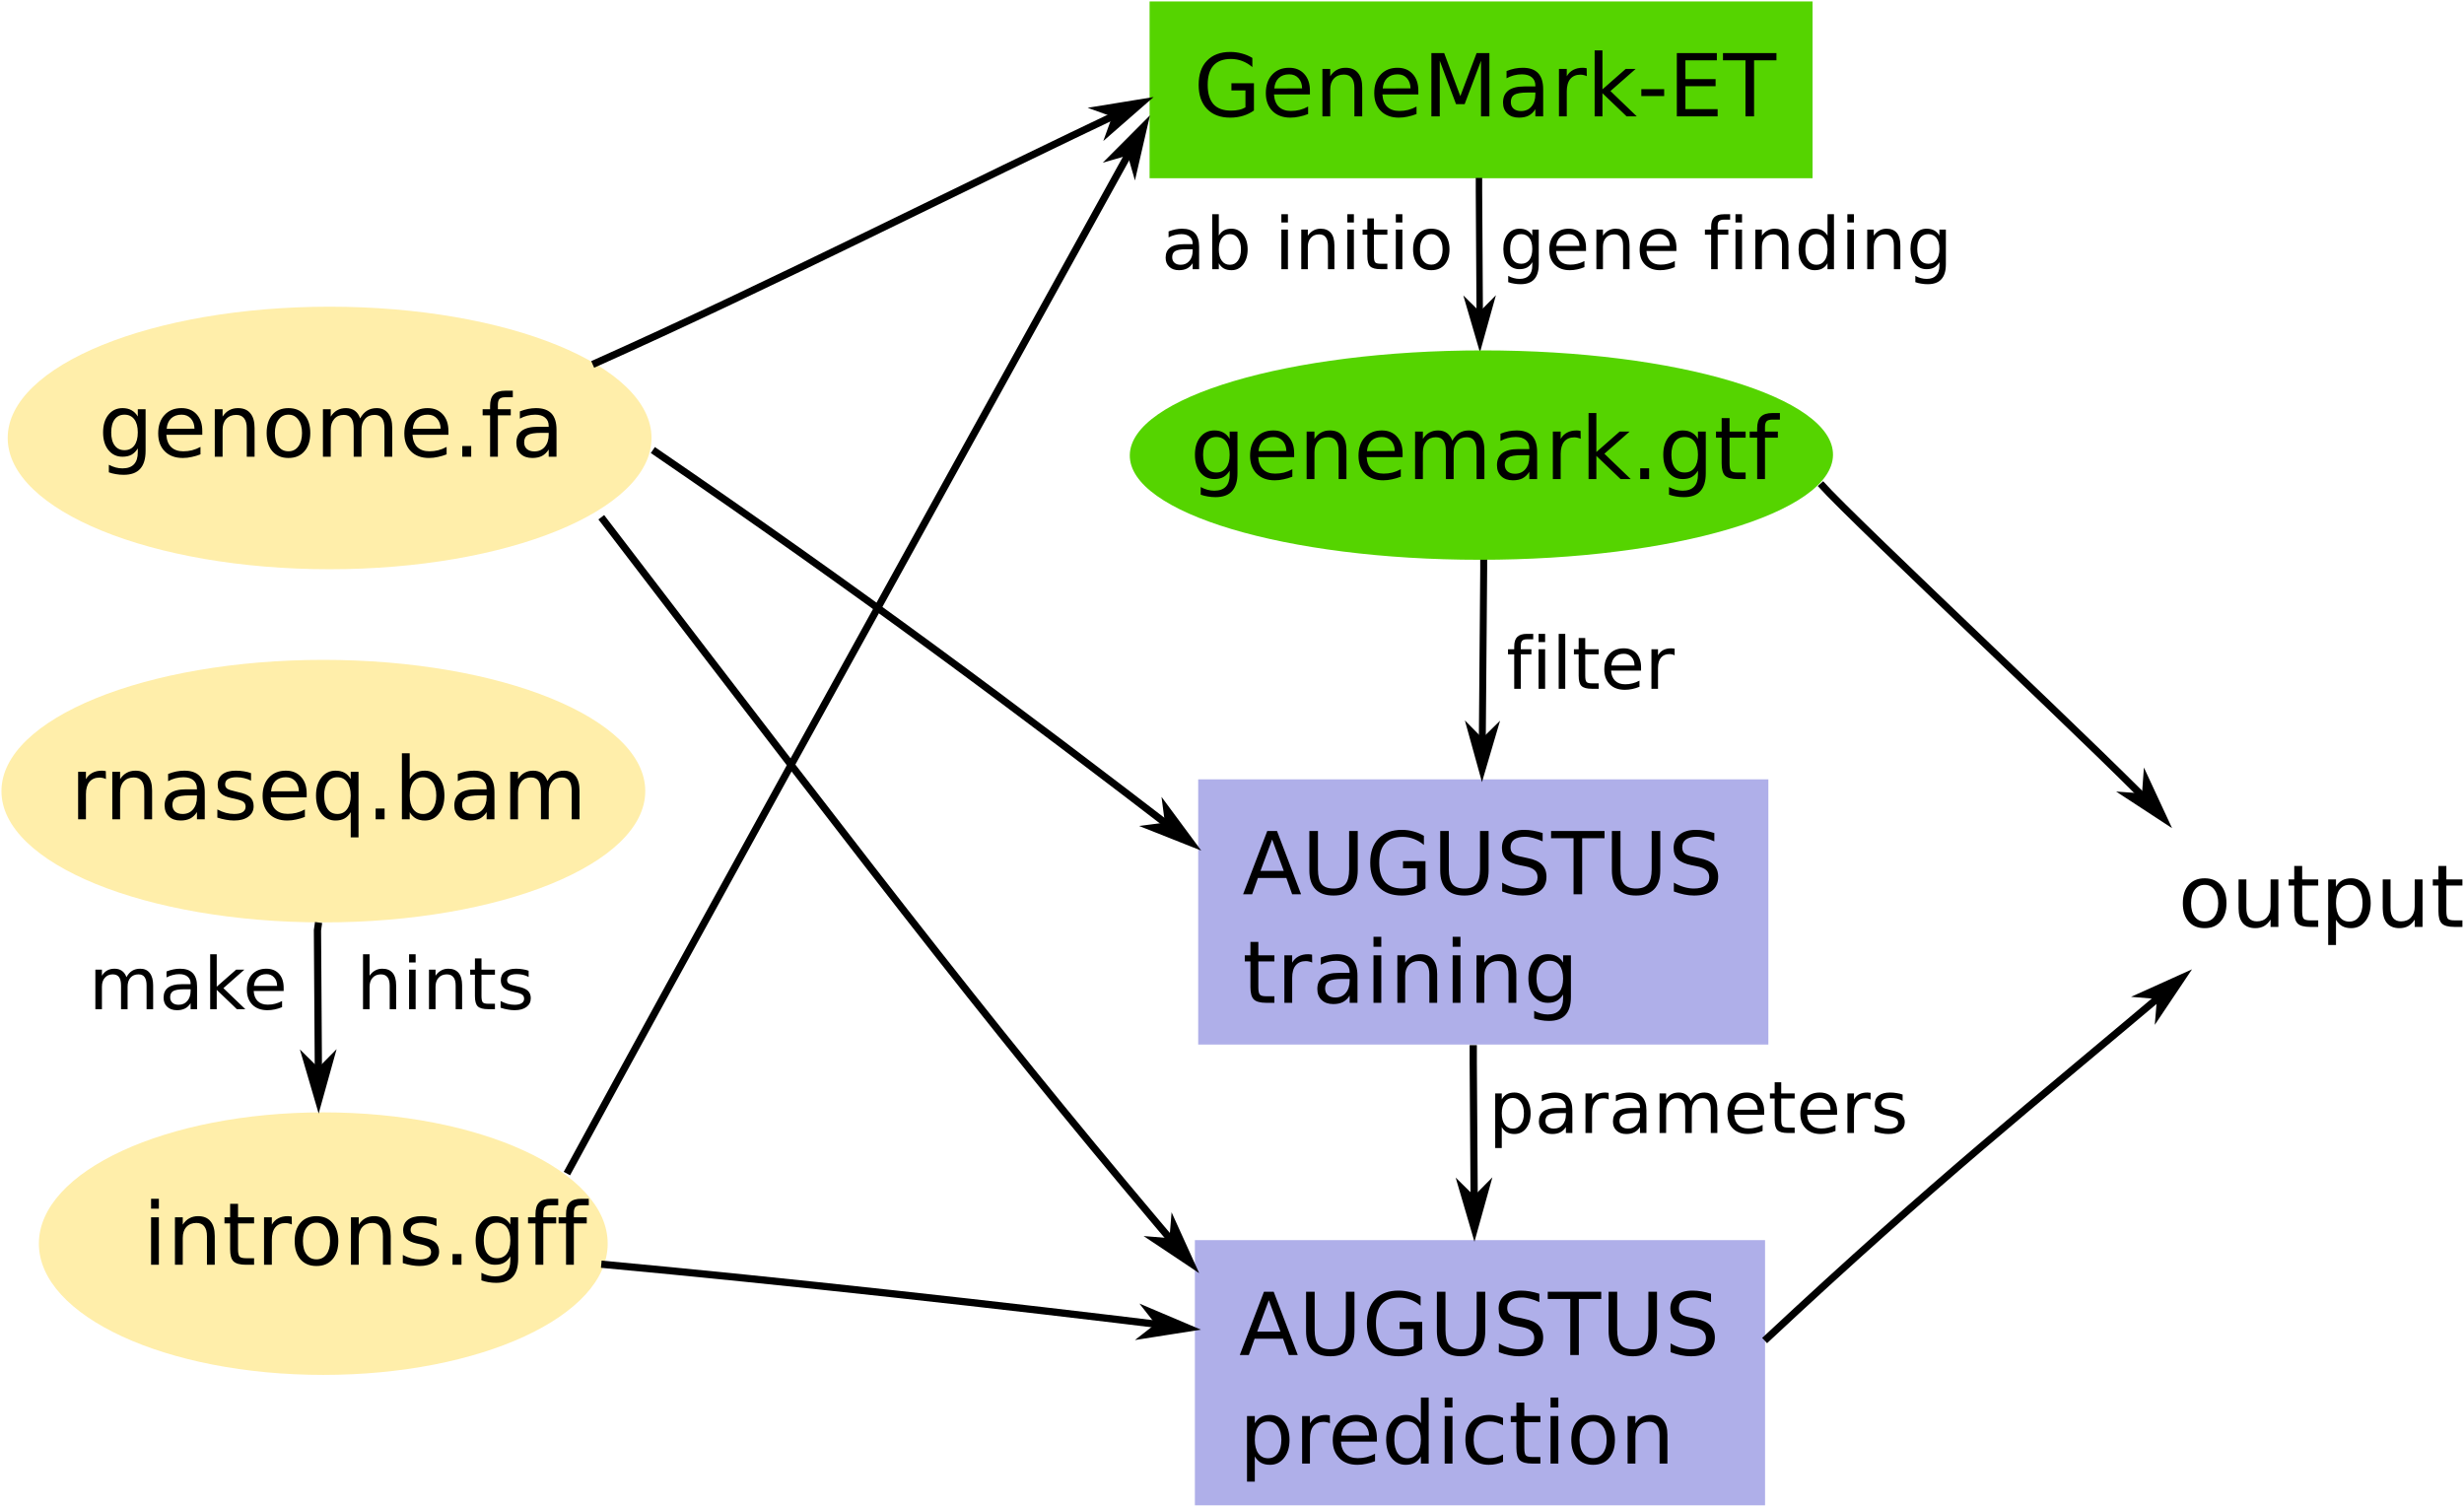
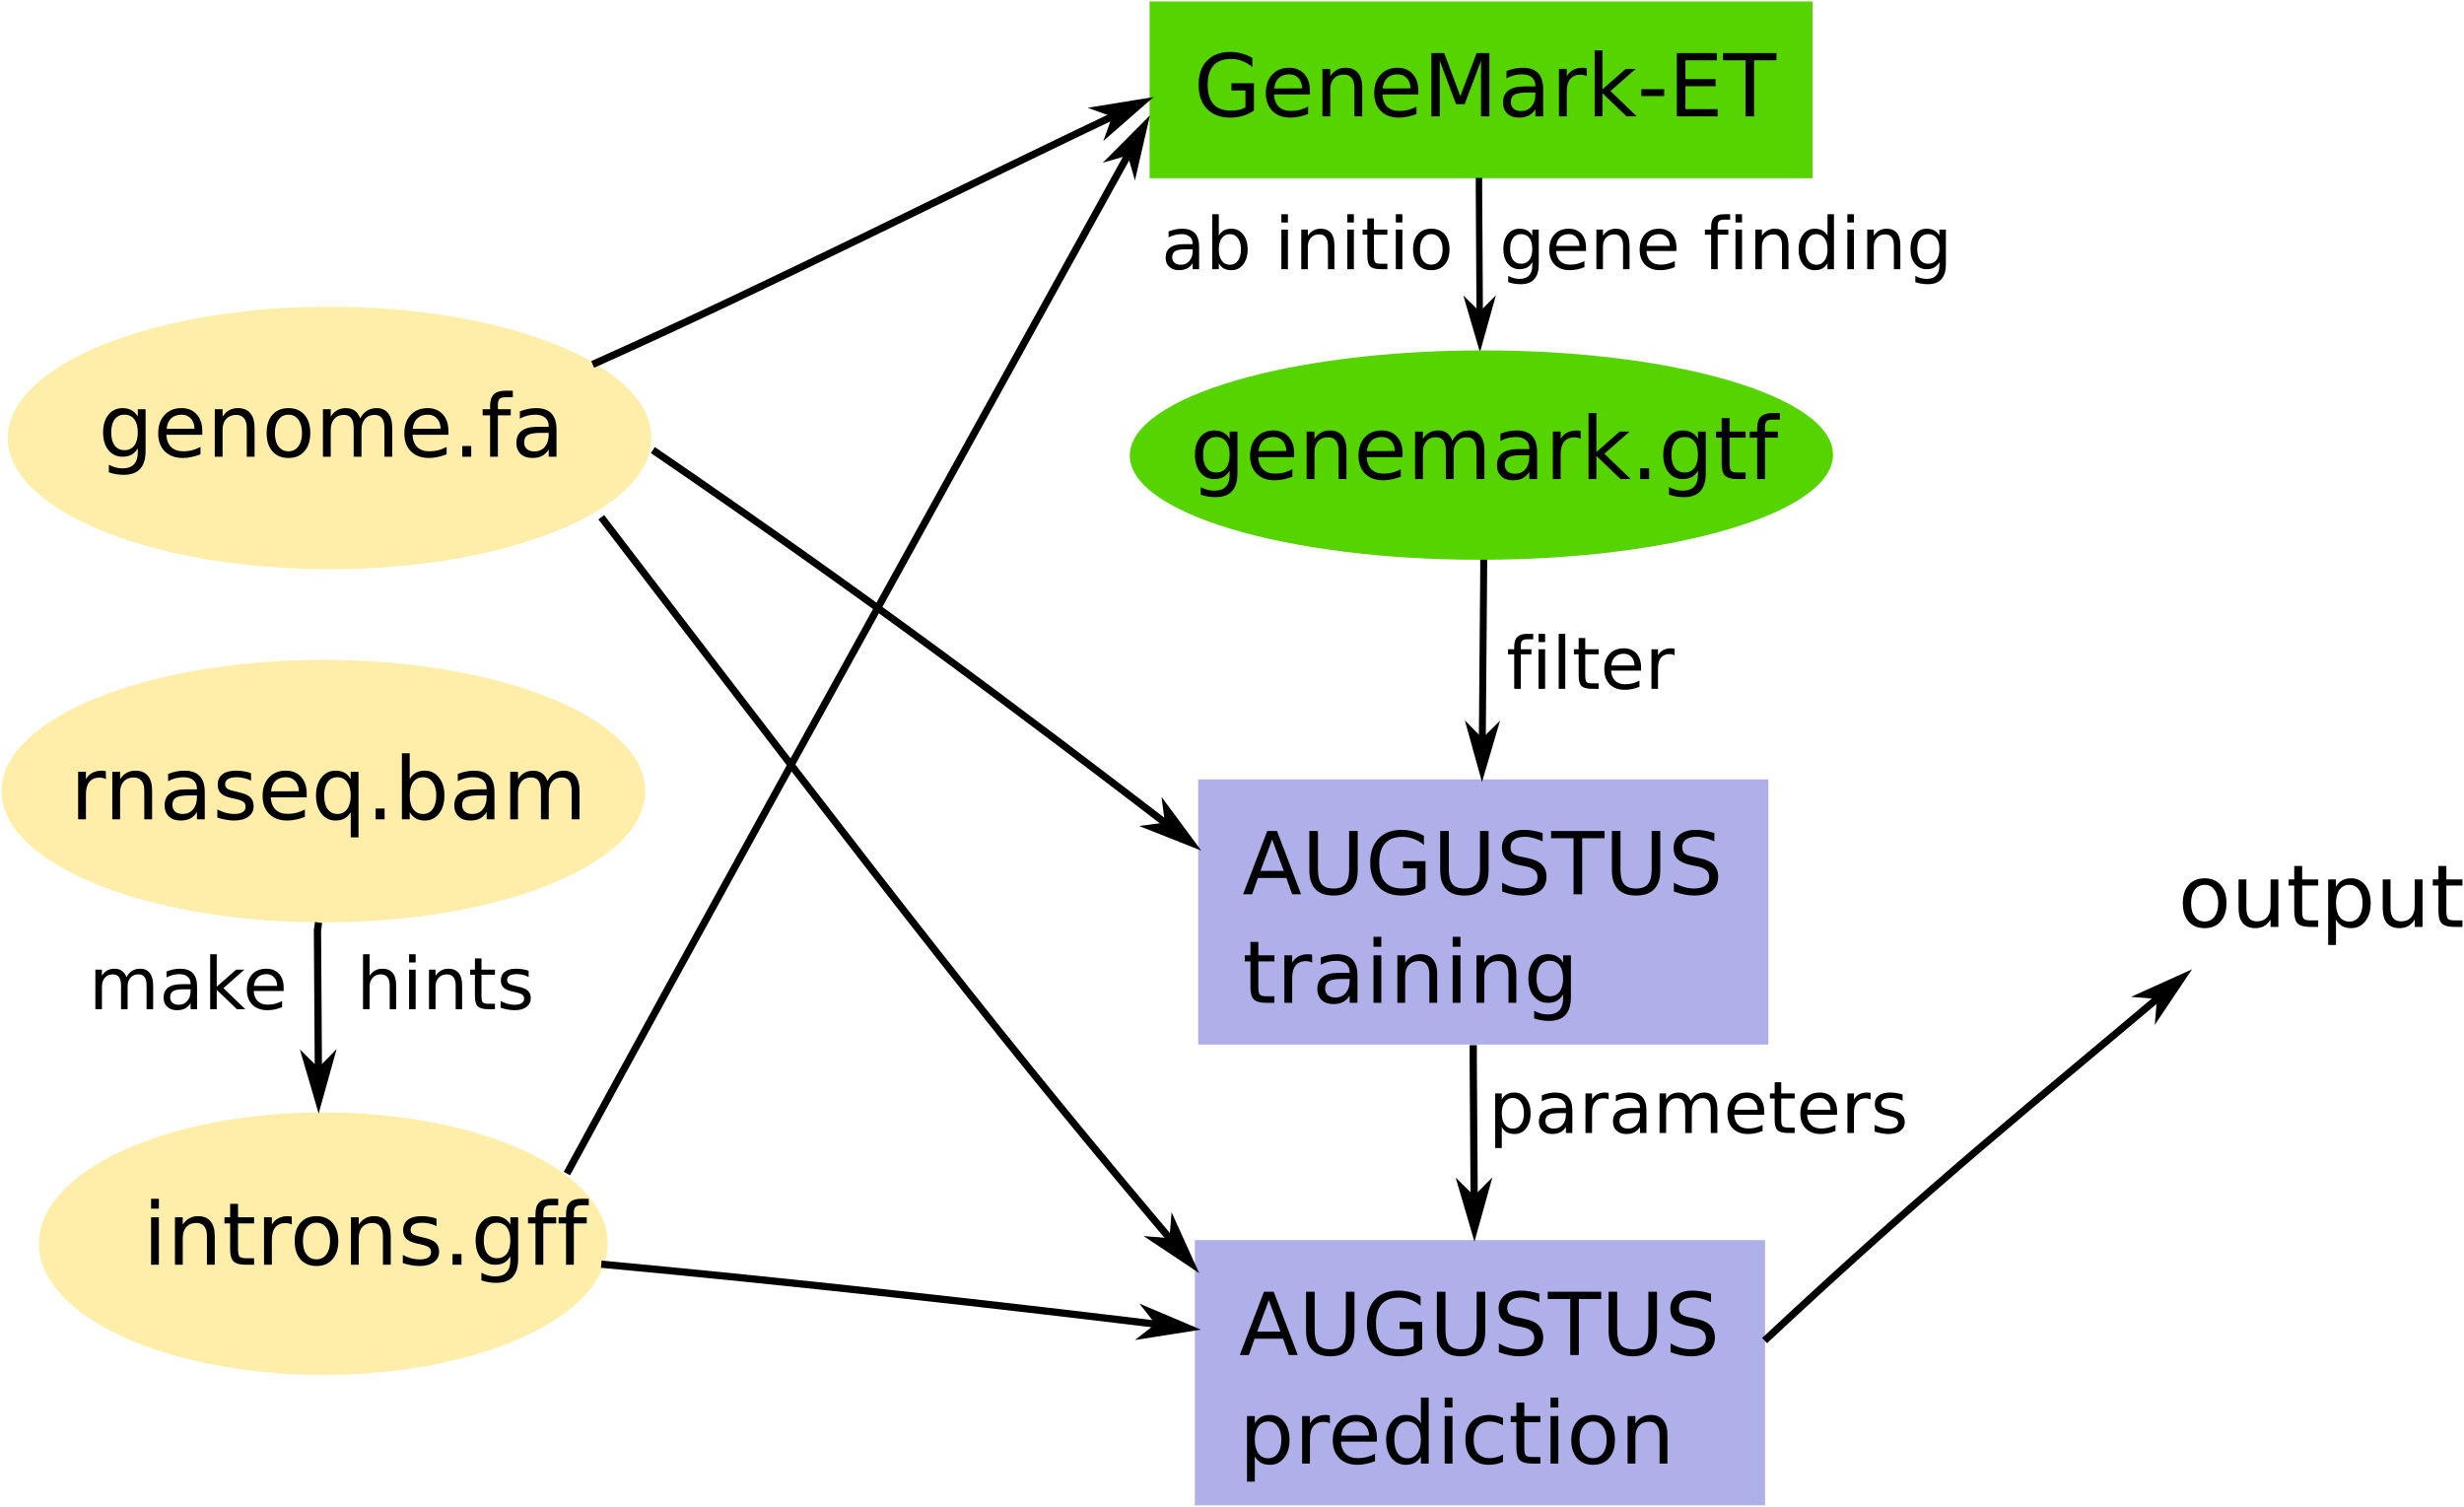
<svg xmlns="http://www.w3.org/2000/svg" width="340.557" height="208.253" id="svg2" version="1.1">
  <defs id="defs4">
    <marker orient="auto" refY="0" refX="0" id="Arrow2Mend" style="overflow:visible">
      <path id="path3862" style="fill-rule:evenodd;stroke-width:0.625;stroke-linejoin:round" d="M 8.719,4.034 -2.207,0.016 8.719,-4.002 c -1.745,2.372 -1.735,5.617 -6e-7,8.035 z" transform="scale(-0.6,-0.6)" />
    </marker>
    <marker orient="auto" refY="0" refX="0" id="Arrow1Mend" style="overflow:visible">
      <path id="path3844" d="M 0,0 5,-5 -12.5,0 5,5 0,0 z" style="fill-rule:evenodd;stroke:#000000;stroke-width:1pt" transform="matrix(-0.4,0,0,-0.4,-4,0)" />
    </marker>
    <marker orient="auto" refY="0" refX="0" id="Arrow1Lend" style="overflow:visible">
      <path id="path3838" d="M 0,0 5,-5 -12.5,0 5,5 0,0 z" style="fill-rule:evenodd;stroke:#000000;stroke-width:1pt" transform="matrix(-0.8,0,0,-0.8,-10,0)" />
    </marker>
    <marker orient="auto" refY="0" refX="0" id="Arrow1Mend-1" style="overflow:visible">
      <path id="path3844-1" d="M 0,0 5,-5 -12.5,0 5,5 0,0 z" style="fill-rule:evenodd;stroke:#000000;stroke-width:1pt" transform="matrix(-0.4,0,0,-0.4,-4,0)" />
    </marker>
    <marker orient="auto" refY="0" refX="0" id="Arrow1Mend-0" style="overflow:visible">
      <path id="path3844-4" d="M 0,0 5,-5 -12.5,0 5,5 0,0 z" style="fill-rule:evenodd;stroke:#000000;stroke-width:1pt" transform="matrix(-0.4,0,0,-0.4,-4,0)" />
    </marker>
    <marker orient="auto" refY="0" refX="0" id="Arrow1Mend-9" style="overflow:visible">
      <path id="path3844-7" d="M 0,0 5,-5 -12.5,0 5,5 0,0 z" style="fill-rule:evenodd;stroke:#000000;stroke-width:1pt" transform="matrix(-0.4,0,0,-0.4,-4,0)" />
    </marker>
    <marker orient="auto" refY="0" refX="0" id="Arrow1Mend-9-0" style="overflow:visible">
      <path id="path3844-7-3" d="M 0,0 5,-5 -12.5,0 5,5 0,0 z" style="fill-rule:evenodd;stroke:#000000;stroke-width:1pt" transform="matrix(-0.4,0,0,-0.4,-4,0)" />
    </marker>
    <marker orient="auto" refY="0" refX="0" id="Arrow1Mend-9-1" style="overflow:visible">
      <path id="path3844-7-7" d="M 0,0 5,-5 -12.5,0 5,5 0,0 z" style="fill-rule:evenodd;stroke:#000000;stroke-width:1pt" transform="matrix(-0.4,0,0,-0.4,-4,0)" />
    </marker>
    <marker orient="auto" refY="0" refX="0" id="Arrow1Mend-9-3" style="overflow:visible">
      <path id="path3844-7-2" d="M 0,0 5,-5 -12.5,0 5,5 0,0 z" style="fill-rule:evenodd;stroke:#000000;stroke-width:1pt" transform="matrix(-0.4,0,0,-0.4,-4,0)" />
    </marker>
    <marker orient="auto" refY="0" refX="0" id="Arrow1Mend-9-02" style="overflow:visible">
      <path id="path3844-7-9" d="M 0,0 5,-5 -12.5,0 5,5 0,0 z" style="fill-rule:evenodd;stroke:#000000;stroke-width:1pt" transform="matrix(-0.4,0,0,-0.4,-4,0)" />
    </marker>
    <marker orient="auto" refY="0" refX="0" id="Arrow1Mend-9-19" style="overflow:visible">
      <path id="path3844-7-0" d="M 0,0 5,-5 -12.5,0 5,5 0,0 z" style="fill-rule:evenodd;stroke:#000000;stroke-width:1pt" transform="matrix(-0.4,0,0,-0.4,-4,0)" />
    </marker>
    <marker orient="auto" refY="0" refX="0" id="Arrow1Mend-9-03" style="overflow:visible">
      <path id="path3844-7-4" d="M 0,0 5,-5 -12.5,0 5,5 0,0 z" style="fill-rule:evenodd;stroke:#000000;stroke-width:1pt" transform="matrix(-0.4,0,0,-0.4,-4,0)" />
    </marker>
  </defs>
  <g id="layer1" transform="translate(-193.5921,-62.53125)">
    <path style="fill:#000000;fill-opacity:0" id="path2990" d="m 230.235,121.057 c 0,14.075 -24.851,25.486 -55.507,25.486 -30.656,0 -55.507,-11.41 -55.507,-25.486 0,-14.075 24.851,-25.486 55.507,-25.486 30.656,0 55.507,11.41 55.507,25.486 z" transform="matrix(0.9182879,0,0,0.7627118,237.8977,33.8655)" />
    <path style="fill:#ffeeaa;fill-opacity:1" id="path2990-1" d="m 230.235,121.057 c 0,14.075 -24.851,25.486 -55.507,25.486 -30.656,0 -55.507,-11.41 -55.507,-25.486 0,-14.075 24.851,-25.486 55.507,-25.486 30.656,0 55.507,11.41 55.507,25.486 z" transform="matrix(0.8015564,0,0,0.7118644,98.22979,85.6986)" />
    <text xml:space="preserve" style="font-size:12px;font-style:normal;font-weight:normal;line-height:125%;letter-spacing:0px;word-spacing:0px;fill:#000000;fill-opacity:1;stroke:none;font-family:Bitstream Vera Sans" x="203.295" y="175.762" id="text2994-4">
      <tspan id="tspan2996-1" x="203.295" y="175.762">rnaseq.bam</tspan>
    </text>
    <path style="fill:#ffeeaa;fill-opacity:1" id="path2990-1-9" d="m 230.235,121.057 c 0,14.075 -24.851,25.486 -55.507,25.486 -30.656,0 -55.507,-11.41 -55.507,-25.486 0,-14.075 24.851,-25.486 55.507,-25.486 30.656,0 55.507,11.41 55.507,25.486 z" transform="matrix(0.7081712,0,0,0.7118644,114.5369,148.24)" />
    <text xml:space="preserve" style="font-size:12px;font-style:normal;font-weight:normal;line-height:125%;letter-spacing:0px;word-spacing:0px;fill:#000000;fill-opacity:1;stroke:none;font-family:Bitstream Vera Sans" x="213.347" y="237.335" id="text2994-4-1">
      <tspan id="tspan2996-1-2" x="213.347" y="237.335">introns.gff</tspan>
    </text>
    <rect style="fill:#55d400;fill-opacity:1" id="rect4461" width="91.632" height="24.435" x="352.48" y="62.731" />
    <text xml:space="preserve" style="font-size:12px;font-style:normal;font-weight:normal;line-height:125%;letter-spacing:0px;word-spacing:0px;fill:#000000;fill-opacity:1;stroke:none;font-family:Bitstream Vera Sans" x="358.589" y="78.614" id="text4463">
      <tspan id="tspan4465" x="358.589" y="78.614">GeneMark-ET</tspan>
    </text>
    <rect style="fill:#afafe9;fill-opacity:1" id="rect4461-8" width="78.804" height="36.653" x="359.199" y="170.247" />
    <text xml:space="preserve" style="font-size:12px;font-style:normal;font-weight:normal;line-height:125%;letter-spacing:0px;word-spacing:0px;fill:#000000;fill-opacity:1;stroke:none;font-family:Bitstream Vera Sans" x="365.308" y="186.13" id="text4463-7">
      <tspan id="tspan4465-5" x="365.308" y="186.13">AUGUSTUS</tspan>
      <tspan x="365.308" y="201.13" id="tspan4508">training</tspan>
    </text>
    <rect style="fill:#afafe9;fill-opacity:1" id="rect4461-8-9" width="78.804" height="36.653" x="358.741" y="233.931" />
    <text xml:space="preserve" style="font-size:12px;font-style:normal;font-weight:normal;line-height:125%;letter-spacing:0px;word-spacing:0px;fill:#000000;fill-opacity:1;stroke:none;font-family:Bitstream Vera Sans" x="364.85" y="249.814" id="text4463-7-2">
      <tspan id="tspan4465-5-0" x="364.85" y="249.814">AUGUSTUS</tspan>
      <tspan x="364.85" y="264.814" id="tspan4508-9">prediction</tspan>
    </text>
    <text xml:space="preserve" style="font-size:12px;font-style:normal;font-weight:normal;line-height:125%;letter-spacing:0px;word-spacing:0px;fill:#000000;fill-opacity:1;stroke:none;font-family:Bitstream Vera Sans" x="494.633" y="190.641" id="text4537">
      <tspan id="tspan4539" x="494.633" y="190.641">output</tspan>
    </text>
    <flowRoot xml:space="preserve" id="flowRoot4541" style="font-size:24px;font-style:normal;font-weight:normal;line-height:125%;letter-spacing:0px;word-spacing:0px;fill:#000000;fill-opacity:1;stroke:none;font-family:Bitstream Vera Sans">
      <flowRegion id="flowRegion4543">
        <rect id="rect4545" width="72.695" height="50.092" x="510.698" y="140.924" />
      </flowRegion>
      <flowPara id="flowPara4547" />
    </flowRoot>
    <path style="fill:#ffeeaa;fill-opacity:1" id="path2990-1-94" d="m 230.235,121.057 c 0,14.075 -24.851,25.486 -55.507,25.486 -30.656,0 -55.507,-11.41 -55.507,-25.486 0,-14.075 24.851,-25.486 55.507,-25.486 30.656,0 55.507,11.41 55.507,25.486 z" transform="matrix(0.8015564,0,0,0.7118644,99.09371,36.88715)" />
    <text xml:space="preserve" style="font-size:12px;font-style:normal;font-weight:normal;line-height:125%;letter-spacing:0px;word-spacing:0px;fill:#000000;fill-opacity:1;stroke:none;font-family:Bitstream Vera Sans" x="133.908" y="142.223" id="text2994-4-0">
      <tspan id="tspan2996-1-8" x="133.908" y="142.223" />
    </text>
    <text xml:space="preserve" style="font-size:12px;font-style:normal;font-weight:normal;line-height:125%;letter-spacing:0px;word-spacing:0px;fill:#000000;fill-opacity:1;stroke:none;font-family:Bitstream Vera Sans" x="207.183" y="125.655" id="text4577">
      <tspan id="tspan4579" x="207.183" y="125.655">genome.fa</tspan>
    </text>
    <path style="fill:none;stroke:#000000;stroke-width:0.888px;stroke-linecap:butt;stroke-linejoin:miter;stroke-opacity:1;marker-mid:none;marker-end:url(#Arrow1Mend)" d="m 398.005,87.111 0,1.869 0.126,20.507" id="path4797" />
    <path style="fill:none;stroke:#000000;stroke-width:1px;stroke-linecap:butt;stroke-linejoin:miter;stroke-opacity:1;marker-mid:none;marker-end:url(#Arrow1Mend)" d="m 237.622,190.031 -0.153,1.069 0.153,23.366" id="path4797-0" />
    <path style="fill:none;stroke:#000000;stroke-width:0.958px;stroke-linecap:butt;stroke-linejoin:miter;stroke-opacity:1;marker-mid:none;marker-end:url(#Arrow1Mend)" d="m 398.658,139.521 0,1.673 -0.223,27.548" id="path4797-9" />
    <path style="fill:none;stroke:#000000;stroke-width:1px;stroke-linecap:butt;stroke-linejoin:miter;stroke-opacity:1;marker-mid:none;marker-end:url(#Arrow1Mend)" d="m 397.215,206.983 0,2.444 0.153,22.755" id="path4797-5" />
    <text xml:space="preserve" style="font-size:10px;font-style:normal;font-weight:normal;line-height:125%;letter-spacing:0px;word-spacing:0px;fill:#000000;fill-opacity:1;stroke:none;font-family:Bitstream Vera Sans" x="354.105" y="99.737" id="text5405">
      <tspan id="tspan5407" x="354.105" y="99.737">ab initio  gene finding</tspan>
    </text>
    <text xml:space="preserve" style="font-size:10px;font-style:normal;font-weight:normal;line-height:125%;letter-spacing:0px;word-spacing:0px;fill:#000000;fill-opacity:1;stroke:none;font-family:Bitstream Vera Sans" x="399.343" y="219.127" id="text5405-2">
      <tspan id="tspan5407-0" x="399.343" y="219.127">parameters</tspan>
    </text>
    <path style="fill:none;stroke:#000000;stroke-width:1px;stroke-linecap:butt;stroke-linejoin:miter;stroke-opacity:1;marker-mid:none;marker-end:url(#Arrow1Mend-9)" d="M 275.508,112.898 C 300.777,101.617 326.203,88.572 351.258,76.782" id="path5430" />
    <path style="fill:none;stroke:#000000;stroke-width:1px;stroke-linecap:butt;stroke-linejoin:miter;stroke-opacity:1;marker-mid:none;marker-end:url(#Arrow1Mend-9)" d="M 271.945,224.731 C 289.577,192.353 311.135,153.323 351.582,80.193" id="path5430-9" />
    <path style="fill:none;stroke:#000000;stroke-width:1px;stroke-linecap:butt;stroke-linejoin:miter;stroke-opacity:1;marker-mid:none;marker-end:url(#Arrow1Mend-9)" d="m 283.824,124.732 c 28.927,19.785 49.874,35.427 74.238,54.163" id="path5430-90" />
    <path style="fill:none;stroke:#000000;stroke-width:1px;stroke-linecap:butt;stroke-linejoin:miter;stroke-opacity:1;marker-mid:none;marker-end:url(#Arrow1Mend-9)" d="m 276.696,134.02 c 41.093,53.719 55.799,72.865 81.365,102.975" id="path5430-7" />
    <path style="fill:none;stroke:#000000;stroke-width:1px;stroke-linecap:butt;stroke-linejoin:miter;stroke-opacity:1;marker-mid:none;marker-end:url(#Arrow1Mend-9)" d="m 276.696,237.258 c 25.268,2.326 55.663,5.695 80.933,8.808" id="path5430-2" />
    <text xml:space="preserve" style="font-size:10px;font-style:normal;font-weight:normal;line-height:125%;letter-spacing:0px;word-spacing:0px;fill:#000000;fill-opacity:1;stroke:none;font-family:Bitstream Vera Sans" x="401.786" y="157.733" id="text5405-3">
      <tspan id="tspan5407-8" x="401.786" y="157.733">filter</tspan>
    </text>
    <path style="fill:none;stroke:#000000;stroke-width:1px;stroke-linecap:butt;stroke-linejoin:miter;stroke-opacity:1;marker-mid:none;marker-end:url(#Arrow1Mend-9)" d="m 437.484,247.811 c 24.352,-22.72 35.962,-31.766 57.568,-50.034" id="path5430-2-1" />
-     <path style="fill:none;stroke:#000000;stroke-width:1px;stroke-linecap:butt;stroke-linejoin:miter;stroke-opacity:1;marker-mid:none;marker-end:url(#Arrow1Mend-9)" d="m 445.203,129.374 c 4.555,5.171 42.625,40.712 47.309,46.128" id="path5430-2-2" />
    <text xml:space="preserve" style="font-size:10px;font-style:normal;font-weight:normal;line-height:125%;letter-spacing:0px;word-spacing:0px;fill:#000000;fill-opacity:1;stroke:none;font-family:Bitstream Vera Sans" x="205.868" y="202.013" id="text5929">
      <tspan id="tspan5931" x="205.868" y="202.013">make   hints</tspan>
    </text>
-     <path style="fill:#55d400;fill-opacity:1;stroke-width:0.8;stroke-miterlimit:2.6;stroke-dasharray:none;stroke-dashoffset:0" id="path6009" d="m 257.448,61.819 a 50.323,7.775 0 1 1 -100.647,0 50.323,7.775 0 1 1 100.647,0 z" transform="matrix(0.9656656,0,0.02682405,-1.861111,196.6696,240.4813)" />
+     <path style="fill:#55d400;fill-opacity:1;stroke-width:0.8;stroke-miterlimit:2.6;stroke-dasharray:none;stroke-dashoffset:0" id="path6009" d="m 257.448,61.819 c 0,4.294 -22.531,7.775 -50.323,7.775 -27.793,0 -50.323,-3.481 -50.323,-7.775 0,-4.294 22.531,-7.775 50.323,-7.775 27.793,0 50.323,3.481 50.323,7.775 z" transform="matrix(0.9656656,0,0.02682405,-1.861111,196.6696,240.4813)" />
    <text xml:space="preserve" style="font-size:12px;font-style:normal;font-weight:normal;line-height:125%;letter-spacing:0px;word-spacing:0px;fill:#000000;fill-opacity:1;stroke:none;font-family:Bitstream Vera Sans" x="358.093" y="128.74" id="text2994-5">
      <tspan id="tspan2996-0" x="358.093" y="128.74">genemark.gtf</tspan>
    </text>
  </g>
</svg>
